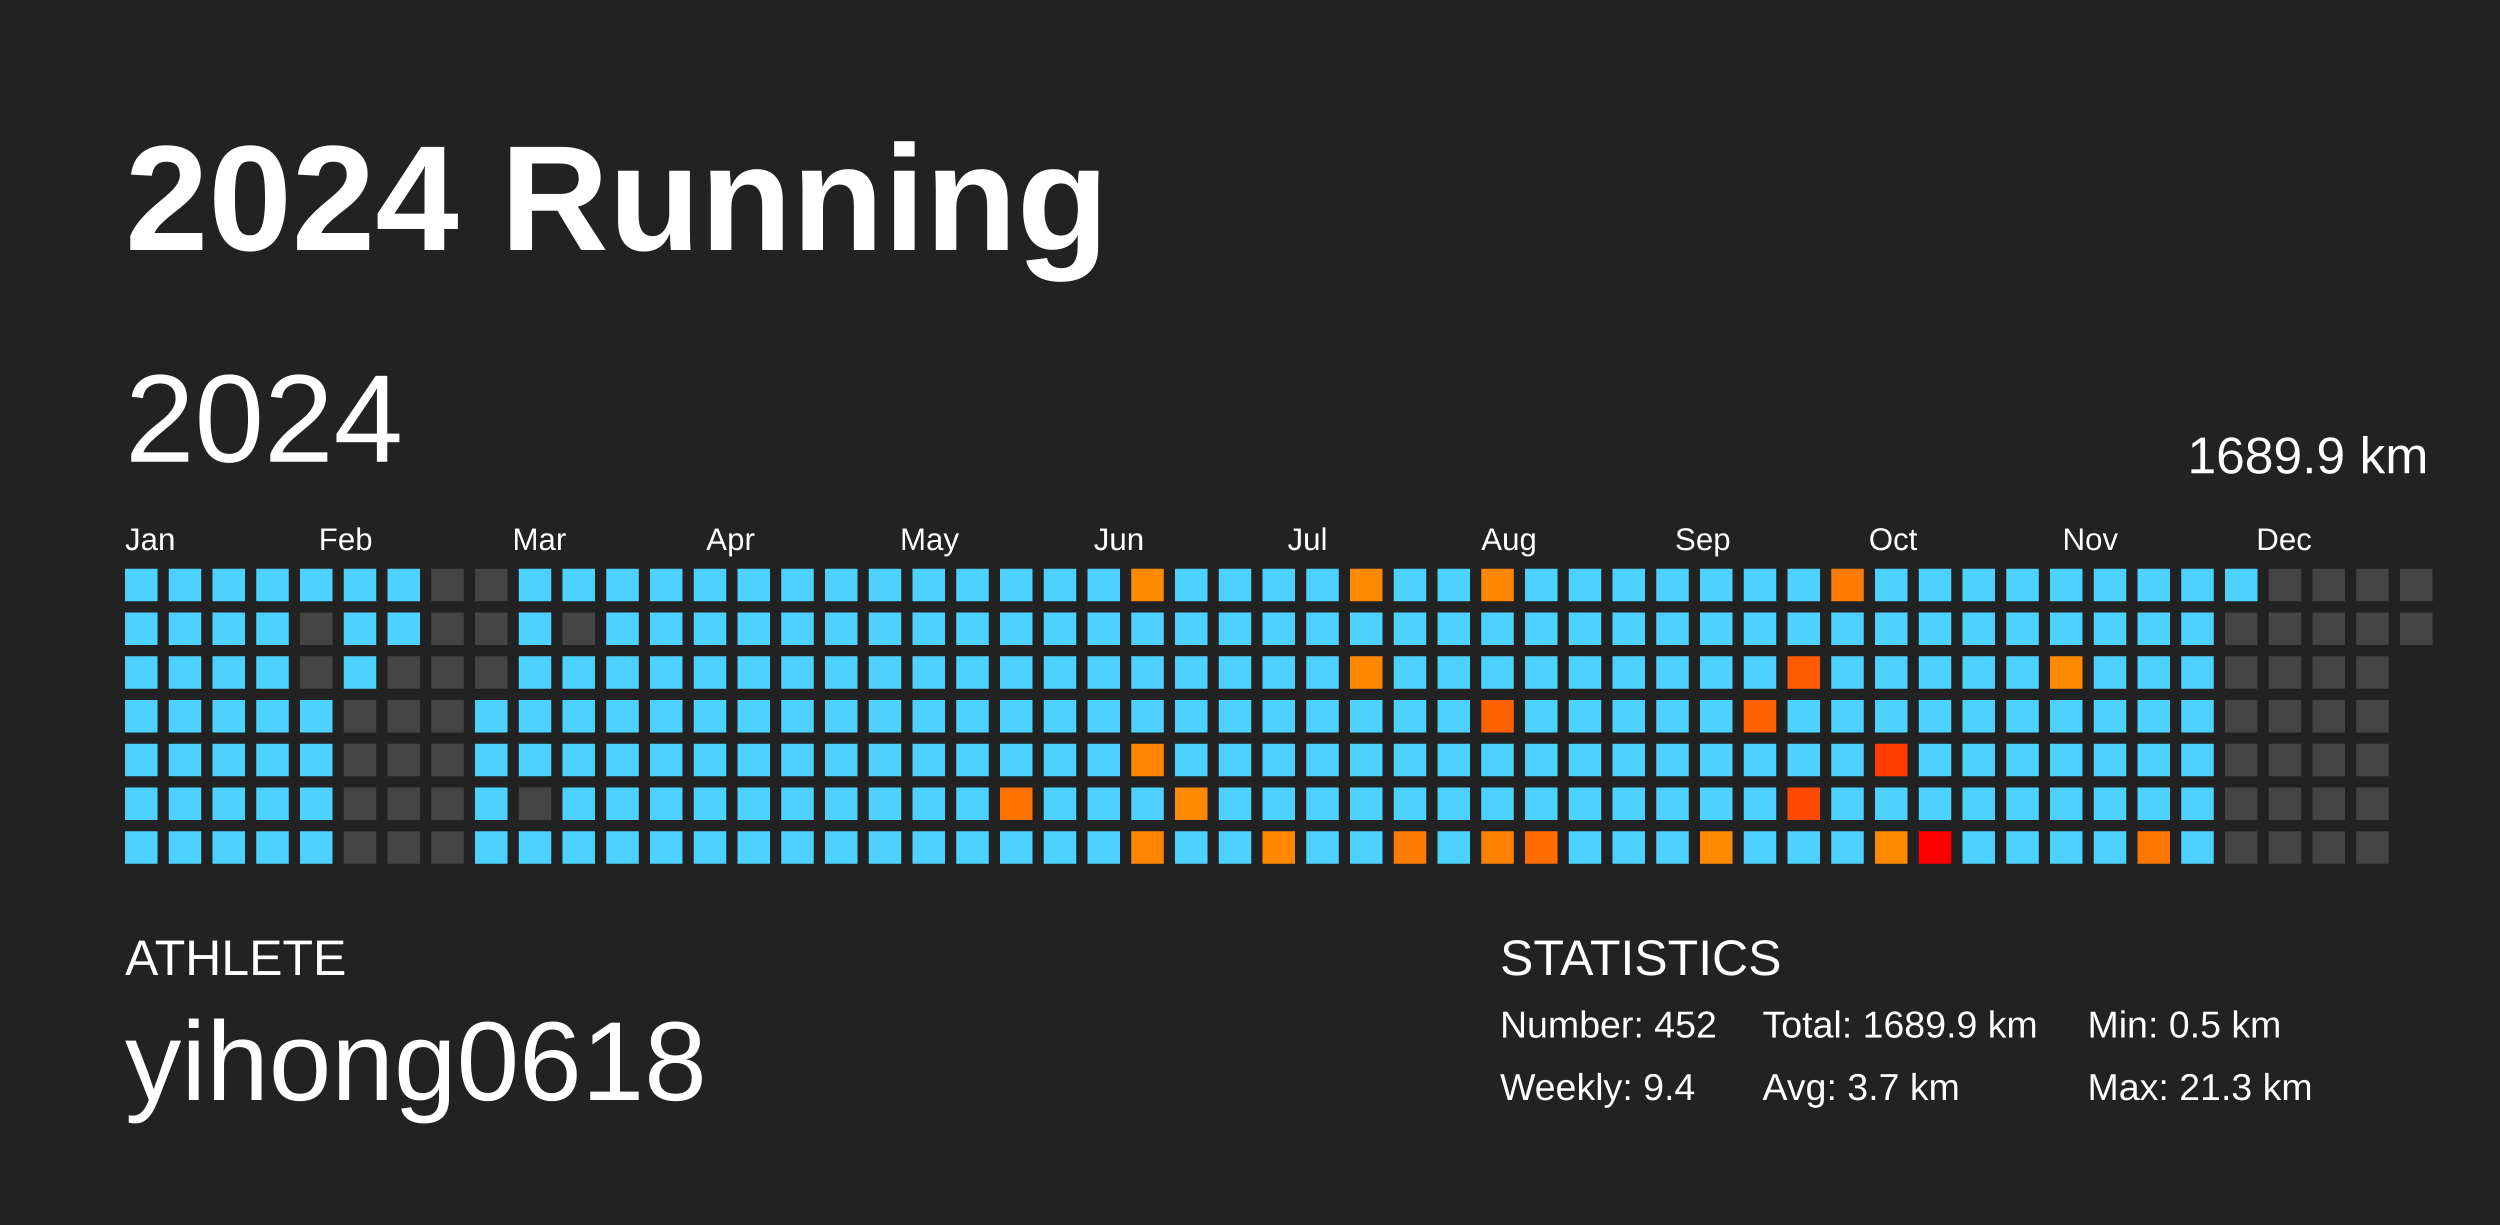
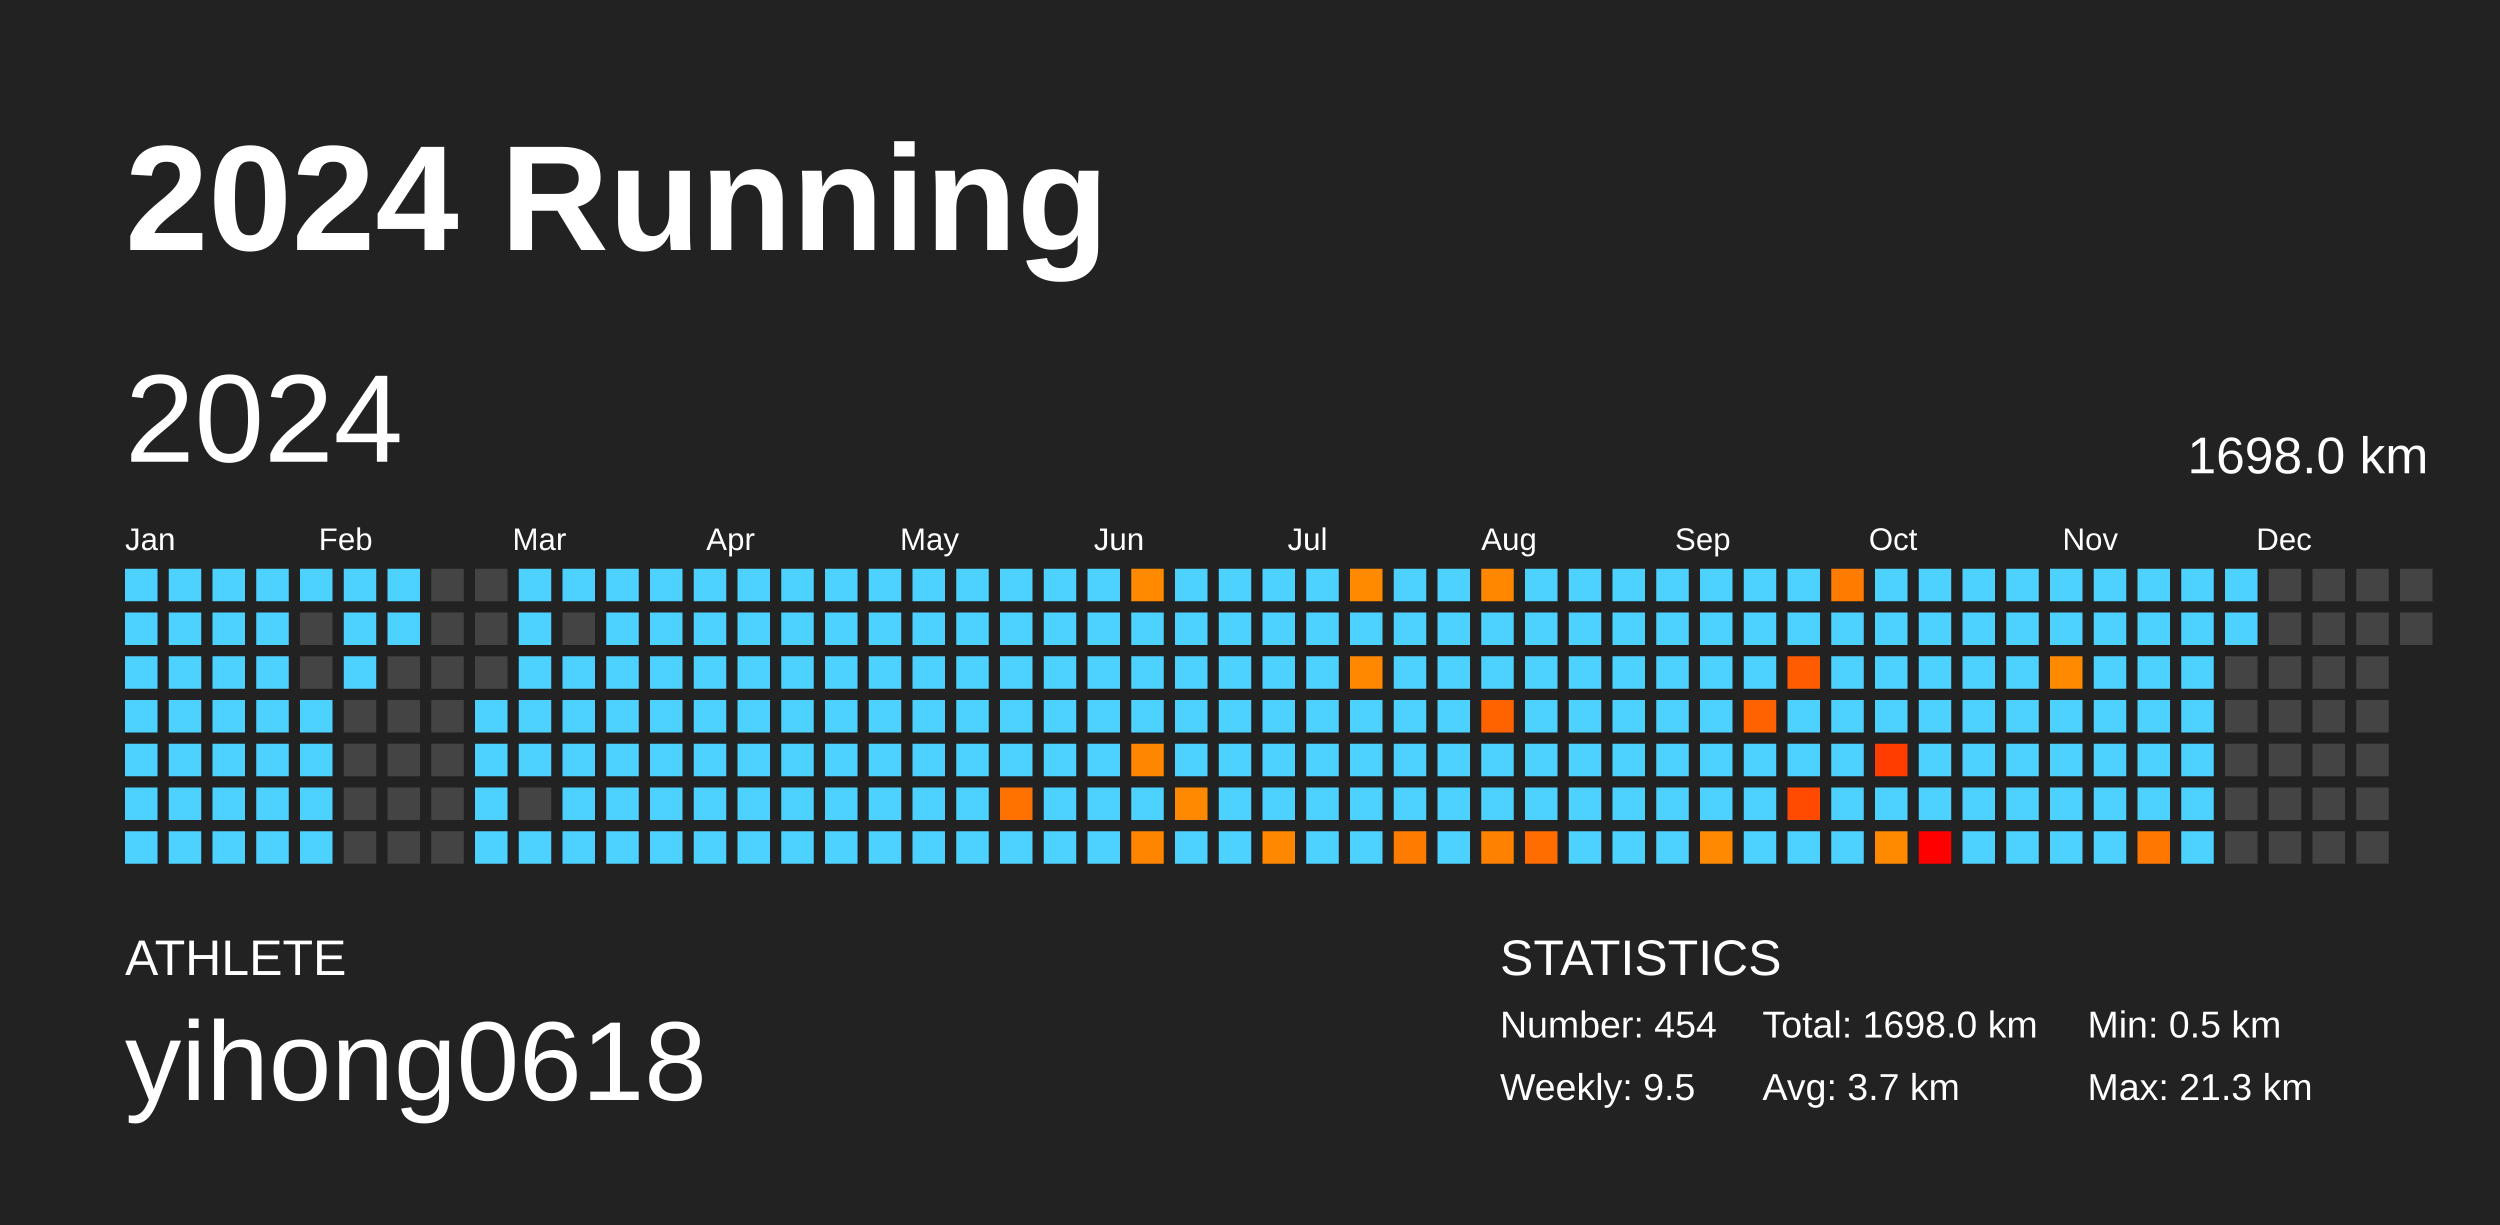
<svg xmlns="http://www.w3.org/2000/svg" baseProfile="full" height="98mm" version="1.1" viewBox="0,0,200,98" width="200mm">
  <defs />
  <rect fill="#222222" height="98" width="200" x="0" y="0" />
  <text fill="#FFFFFF" style="font-size:12px; font-family:Arial; font-weight:bold;" x="10" y="20">2024 Running</text>
  <text fill="#FFFFFF" style="font-size:4px; font-family:Arial" x="10" y="78">ATHLETE</text>
  <text fill="#FFFFFF" style="font-size:9px; font-family:Arial" x="10" y="88">yihong0618</text>
  <text fill="#FFFFFF" style="font-size:4px; font-family:Arial" x="120" y="78">STATISTICS</text>
-   <text fill="#FFFFFF" style="font-size:3px; font-family:Arial" x="120" y="83">Number: 452</text>
-   <text fill="#FFFFFF" style="font-size:3px; font-family:Arial" x="120" y="88">Weekly: 9.4</text>
-   <text fill="#FFFFFF" style="font-size:3px; font-family:Arial" x="141" y="83">Total: 1689.9 km</text>
+   <text fill="#FFFFFF" style="font-size:3px; font-family:Arial" x="120" y="83">Number: 454</text>
+   <text fill="#FFFFFF" style="font-size:3px; font-family:Arial" x="120" y="88">Weekly: 9.5</text>
+   <text fill="#FFFFFF" style="font-size:3px; font-family:Arial" x="141" y="83">Total: 1698.0 km</text>
  <text fill="#FFFFFF" style="font-size:3px; font-family:Arial" x="141" y="88">Avg: 3.7 km</text>
  <text fill="#FFFFFF" style="font-size:3px; font-family:Arial" x="167" y="83">Min: 0.5 km</text>
  <text fill="#FFFFFF" style="font-size:3px; font-family:Arial" x="167" y="88">Max: 21.3 km</text>
  <text dominant-baseline="hanging" fill="#FFFFFF" style="font-size:10.0px; font-family:Arial;" x="10" y="30">2024</text>
-   <text dominant-baseline="hanging" fill="#FFFFFF" style="font-size:4.125px; font-family:Arial;" x="175" y="35">1689.9 km</text>
+   <text dominant-baseline="hanging" fill="#FFFFFF" style="font-size:4.125px; font-family:Arial;" x="175" y="35">1698.0 km</text>
  <text fill="#FFFFFF" style="font-size:2.5px; font-family:Arial" x="10.0" y="44">Jan</text>
  <text fill="#FFFFFF" style="font-size:2.5px; font-family:Arial" x="25.5" y="44">Feb</text>
  <text fill="#FFFFFF" style="font-size:2.5px; font-family:Arial" x="41.0" y="44">Mar</text>
  <text fill="#FFFFFF" style="font-size:2.5px; font-family:Arial" x="56.5" y="44">Apr</text>
  <text fill="#FFFFFF" style="font-size:2.5px; font-family:Arial" x="72.0" y="44">May</text>
  <text fill="#FFFFFF" style="font-size:2.5px; font-family:Arial" x="87.5" y="44">Jun</text>
  <text fill="#FFFFFF" style="font-size:2.5px; font-family:Arial" x="103.0" y="44">Jul</text>
  <text fill="#FFFFFF" style="font-size:2.5px; font-family:Arial" x="118.5" y="44">Aug</text>
  <text fill="#FFFFFF" style="font-size:2.5px; font-family:Arial" x="134.0" y="44">Sep</text>
  <text fill="#FFFFFF" style="font-size:2.5px; font-family:Arial" x="149.5" y="44">Oct</text>
  <text fill="#FFFFFF" style="font-size:2.5px; font-family:Arial" x="165.0" y="44">Nov</text>
  <text fill="#FFFFFF" style="font-size:2.5px; font-family:Arial" x="180.5" y="44">Dec</text>
  <rect fill="#4dd2ff" height="2.6" width="2.6" x="10.0" y="45.5" />
  <rect fill="#4dd2ff" height="2.6" width="2.6" x="10.0" y="49.0" />
  <rect fill="#4dd2ff" height="2.6" width="2.6" x="10.0" y="52.5" />
  <rect fill="#4dd2ff" height="2.6" width="2.6" x="10.0" y="56.0" />
  <rect fill="#4dd2ff" height="2.6" width="2.6" x="10.0" y="59.5" />
  <rect fill="#4dd2ff" height="2.6" width="2.6" x="10.0" y="63.0" />
  <rect fill="#4dd2ff" height="2.6" width="2.6" x="10.0" y="66.5" />
  <rect fill="#4dd2ff" height="2.6" width="2.6" x="13.5" y="45.5" />
  <rect fill="#4dd2ff" height="2.6" width="2.6" x="13.5" y="49.0" />
  <rect fill="#4dd2ff" height="2.6" width="2.6" x="13.5" y="52.5" />
  <rect fill="#4dd2ff" height="2.6" width="2.6" x="13.5" y="56.0" />
  <rect fill="#4dd2ff" height="2.6" width="2.6" x="13.5" y="59.5" />
  <rect fill="#4dd2ff" height="2.6" width="2.6" x="13.5" y="63.0" />
  <rect fill="#4dd2ff" height="2.6" width="2.6" x="13.5" y="66.5" />
  <rect fill="#4dd2ff" height="2.6" width="2.6" x="17.0" y="45.5" />
  <rect fill="#4dd2ff" height="2.6" width="2.6" x="17.0" y="49.0" />
  <rect fill="#4dd2ff" height="2.6" width="2.6" x="17.0" y="52.5" />
  <rect fill="#4dd2ff" height="2.6" width="2.6" x="17.0" y="56.0" />
  <rect fill="#4dd2ff" height="2.6" width="2.6" x="17.0" y="59.5" />
  <rect fill="#4dd2ff" height="2.6" width="2.6" x="17.0" y="63.0" />
  <rect fill="#4dd2ff" height="2.6" width="2.6" x="17.0" y="66.5" />
  <rect fill="#4dd2ff" height="2.6" width="2.6" x="20.5" y="45.5" />
  <rect fill="#4dd2ff" height="2.6" width="2.6" x="20.5" y="49.0" />
  <rect fill="#4dd2ff" height="2.6" width="2.6" x="20.5" y="52.5" />
  <rect fill="#4dd2ff" height="2.6" width="2.6" x="20.5" y="56.0" />
  <rect fill="#4dd2ff" height="2.6" width="2.6" x="20.5" y="59.5" />
  <rect fill="#4dd2ff" height="2.6" width="2.6" x="20.5" y="63.0" />
  <rect fill="#4dd2ff" height="2.6" width="2.6" x="20.5" y="66.5" />
  <rect fill="#4dd2ff" height="2.6" width="2.6" x="24.0" y="45.5" />
  <rect fill="#444444" height="2.6" width="2.6" x="24.0" y="49.0" />
  <rect fill="#444444" height="2.6" width="2.6" x="24.0" y="52.5" />
  <rect fill="#4dd2ff" height="2.6" width="2.6" x="24.0" y="56.0" />
  <rect fill="#4dd2ff" height="2.6" width="2.6" x="24.0" y="59.5" />
  <rect fill="#4dd2ff" height="2.6" width="2.6" x="24.0" y="63.0" />
  <rect fill="#4dd2ff" height="2.6" width="2.6" x="24.0" y="66.5" />
  <rect fill="#4dd2ff" height="2.6" width="2.6" x="27.5" y="45.5" />
  <rect fill="#4dd2ff" height="2.6" width="2.6" x="27.5" y="49.0" />
  <rect fill="#4dd2ff" height="2.6" width="2.6" x="27.5" y="52.5" />
  <rect fill="#444444" height="2.6" width="2.6" x="27.5" y="56.0" />
  <rect fill="#444444" height="2.6" width="2.6" x="27.5" y="59.5" />
  <rect fill="#444444" height="2.6" width="2.6" x="27.5" y="63.0" />
  <rect fill="#444444" height="2.6" width="2.6" x="27.5" y="66.5" />
  <rect fill="#4dd2ff" height="2.6" width="2.6" x="31.0" y="45.5" />
  <rect fill="#4dd2ff" height="2.6" width="2.6" x="31.0" y="49.0" />
  <rect fill="#444444" height="2.6" width="2.6" x="31.0" y="52.5" />
  <rect fill="#444444" height="2.6" width="2.6" x="31.0" y="56.0" />
  <rect fill="#444444" height="2.6" width="2.6" x="31.0" y="59.5" />
  <rect fill="#444444" height="2.6" width="2.6" x="31.0" y="63.0" />
  <rect fill="#444444" height="2.6" width="2.6" x="31.0" y="66.5" />
  <rect fill="#444444" height="2.6" width="2.6" x="34.5" y="45.5" />
  <rect fill="#444444" height="2.6" width="2.6" x="34.5" y="49.0" />
  <rect fill="#444444" height="2.6" width="2.6" x="34.5" y="52.5" />
  <rect fill="#444444" height="2.6" width="2.6" x="34.5" y="56.0" />
  <rect fill="#444444" height="2.6" width="2.6" x="34.5" y="59.5" />
  <rect fill="#444444" height="2.6" width="2.6" x="34.5" y="63.0" />
  <rect fill="#444444" height="2.6" width="2.6" x="34.5" y="66.5" />
  <rect fill="#444444" height="2.6" width="2.6" x="38.0" y="45.5" />
  <rect fill="#444444" height="2.6" width="2.6" x="38.0" y="49.0" />
  <rect fill="#444444" height="2.6" width="2.6" x="38.0" y="52.5" />
  <rect fill="#4dd2ff" height="2.6" width="2.6" x="38.0" y="56.0" />
  <rect fill="#4dd2ff" height="2.6" width="2.6" x="38.0" y="59.5" />
  <rect fill="#4dd2ff" height="2.6" width="2.6" x="38.0" y="63.0" />
  <rect fill="#4dd2ff" height="2.6" width="2.6" x="38.0" y="66.5" />
  <rect fill="#4dd2ff" height="2.6" width="2.6" x="41.5" y="45.5" />
  <rect fill="#4dd2ff" height="2.6" width="2.6" x="41.5" y="49.0" />
  <rect fill="#4dd2ff" height="2.6" width="2.6" x="41.5" y="52.5" />
  <rect fill="#4dd2ff" height="2.6" width="2.6" x="41.5" y="56.0" />
  <rect fill="#4dd2ff" height="2.6" width="2.6" x="41.5" y="59.5" />
  <rect fill="#444444" height="2.6" width="2.6" x="41.5" y="63.0" />
  <rect fill="#4dd2ff" height="2.6" width="2.6" x="41.5" y="66.5" />
  <rect fill="#4dd2ff" height="2.6" width="2.6" x="45.0" y="45.5" />
  <rect fill="#444444" height="2.6" width="2.6" x="45.0" y="49.0" />
  <rect fill="#4dd2ff" height="2.6" width="2.6" x="45.0" y="52.5" />
  <rect fill="#4dd2ff" height="2.6" width="2.6" x="45.0" y="56.0" />
  <rect fill="#4dd2ff" height="2.6" width="2.6" x="45.0" y="59.5" />
  <rect fill="#4dd2ff" height="2.6" width="2.6" x="45.0" y="63.0" />
  <rect fill="#4dd2ff" height="2.6" width="2.6" x="45.0" y="66.5" />
  <rect fill="#4dd2ff" height="2.6" width="2.6" x="48.5" y="45.5" />
  <rect fill="#4dd2ff" height="2.6" width="2.6" x="48.5" y="49.0" />
  <rect fill="#4dd2ff" height="2.6" width="2.6" x="48.5" y="52.5" />
  <rect fill="#4dd2ff" height="2.6" width="2.6" x="48.5" y="56.0" />
  <rect fill="#4dd2ff" height="2.6" width="2.6" x="48.5" y="59.5" />
  <rect fill="#4dd2ff" height="2.6" width="2.6" x="48.5" y="63.0" />
  <rect fill="#4dd2ff" height="2.6" width="2.6" x="48.5" y="66.5" />
  <rect fill="#4dd2ff" height="2.6" width="2.6" x="52.0" y="45.5" />
  <rect fill="#4dd2ff" height="2.6" width="2.6" x="52.0" y="49.0" />
  <rect fill="#4dd2ff" height="2.6" width="2.6" x="52.0" y="52.5" />
  <rect fill="#4dd2ff" height="2.6" width="2.6" x="52.0" y="56.0" />
  <rect fill="#4dd2ff" height="2.6" width="2.6" x="52.0" y="59.5" />
  <rect fill="#4dd2ff" height="2.6" width="2.6" x="52.0" y="63.0" />
  <rect fill="#4dd2ff" height="2.6" width="2.6" x="52.0" y="66.5" />
  <rect fill="#4dd2ff" height="2.6" width="2.6" x="55.5" y="45.5" />
  <rect fill="#4dd2ff" height="2.6" width="2.6" x="55.5" y="49.0" />
  <rect fill="#4dd2ff" height="2.6" width="2.6" x="55.5" y="52.5" />
  <rect fill="#4dd2ff" height="2.6" width="2.6" x="55.5" y="56.0" />
  <rect fill="#4dd2ff" height="2.6" width="2.6" x="55.5" y="59.5" />
  <rect fill="#4dd2ff" height="2.6" width="2.6" x="55.5" y="63.0" />
  <rect fill="#4dd2ff" height="2.6" width="2.6" x="55.5" y="66.5" />
  <rect fill="#4dd2ff" height="2.6" width="2.6" x="59.0" y="45.5" />
  <rect fill="#4dd2ff" height="2.6" width="2.6" x="59.0" y="49.0" />
  <rect fill="#4dd2ff" height="2.6" width="2.6" x="59.0" y="52.5" />
  <rect fill="#4dd2ff" height="2.6" width="2.6" x="59.0" y="56.0" />
  <rect fill="#4dd2ff" height="2.6" width="2.6" x="59.0" y="59.5" />
  <rect fill="#4dd2ff" height="2.6" width="2.6" x="59.0" y="63.0" />
  <rect fill="#4dd2ff" height="2.6" width="2.6" x="59.0" y="66.5" />
  <rect fill="#4dd2ff" height="2.6" width="2.6" x="62.5" y="45.5" />
  <rect fill="#4dd2ff" height="2.6" width="2.6" x="62.5" y="49.0" />
  <rect fill="#4dd2ff" height="2.6" width="2.6" x="62.5" y="52.5" />
  <rect fill="#4dd2ff" height="2.6" width="2.6" x="62.5" y="56.0" />
  <rect fill="#4dd2ff" height="2.6" width="2.6" x="62.5" y="59.5" />
  <rect fill="#4dd2ff" height="2.6" width="2.6" x="62.5" y="63.0" />
  <rect fill="#4dd2ff" height="2.6" width="2.6" x="62.5" y="66.5" />
  <rect fill="#4dd2ff" height="2.6" width="2.6" x="66.0" y="45.5" />
  <rect fill="#4dd2ff" height="2.6" width="2.6" x="66.0" y="49.0" />
  <rect fill="#4dd2ff" height="2.6" width="2.6" x="66.0" y="52.5" />
  <rect fill="#4dd2ff" height="2.6" width="2.6" x="66.0" y="56.0" />
  <rect fill="#4dd2ff" height="2.6" width="2.6" x="66.0" y="59.5" />
  <rect fill="#4dd2ff" height="2.6" width="2.6" x="66.0" y="63.0" />
  <rect fill="#4dd2ff" height="2.6" width="2.6" x="66.0" y="66.5" />
  <rect fill="#4dd2ff" height="2.6" width="2.6" x="69.5" y="45.5" />
  <rect fill="#4dd2ff" height="2.6" width="2.6" x="69.5" y="49.0" />
  <rect fill="#4dd2ff" height="2.6" width="2.6" x="69.5" y="52.5" />
  <rect fill="#4dd2ff" height="2.6" width="2.6" x="69.5" y="56.0" />
  <rect fill="#4dd2ff" height="2.6" width="2.6" x="69.5" y="59.5" />
  <rect fill="#4dd2ff" height="2.6" width="2.6" x="69.5" y="63.0" />
  <rect fill="#4dd2ff" height="2.6" width="2.6" x="69.5" y="66.5" />
  <rect fill="#4dd2ff" height="2.6" width="2.6" x="73.0" y="45.5" />
  <rect fill="#4dd2ff" height="2.6" width="2.6" x="73.0" y="49.0" />
  <rect fill="#4dd2ff" height="2.6" width="2.6" x="73.0" y="52.5" />
  <rect fill="#4dd2ff" height="2.6" width="2.6" x="73.0" y="56.0" />
  <rect fill="#4dd2ff" height="2.6" width="2.6" x="73.0" y="59.5" />
  <rect fill="#4dd2ff" height="2.6" width="2.6" x="73.0" y="63.0" />
  <rect fill="#4dd2ff" height="2.6" width="2.6" x="73.0" y="66.5" />
  <rect fill="#4dd2ff" height="2.6" width="2.6" x="76.5" y="45.5" />
  <rect fill="#4dd2ff" height="2.6" width="2.6" x="76.5" y="49.0" />
  <rect fill="#4dd2ff" height="2.6" width="2.6" x="76.5" y="52.5" />
  <rect fill="#4dd2ff" height="2.6" width="2.6" x="76.5" y="56.0" />
  <rect fill="#4dd2ff" height="2.6" width="2.6" x="76.5" y="59.5" />
  <rect fill="#4dd2ff" height="2.6" width="2.6" x="76.5" y="63.0" />
  <rect fill="#4dd2ff" height="2.6" width="2.6" x="76.5" y="66.5" />
  <rect fill="#4dd2ff" height="2.6" width="2.6" x="80.0" y="45.5" />
  <rect fill="#4dd2ff" height="2.6" width="2.6" x="80.0" y="49.0" />
  <rect fill="#4dd2ff" height="2.6" width="2.6" x="80.0" y="52.5" />
  <rect fill="#4dd2ff" height="2.6" width="2.6" x="80.0" y="56.0" />
  <rect fill="#4dd2ff" height="2.6" width="2.6" x="80.0" y="59.5" />
  <rect fill="#ff7200" height="2.6" width="2.6" x="80.0" y="63.0" />
  <rect fill="#4dd2ff" height="2.6" width="2.6" x="80.0" y="66.5" />
  <rect fill="#4dd2ff" height="2.6" width="2.6" x="83.5" y="45.5" />
  <rect fill="#4dd2ff" height="2.6" width="2.6" x="83.5" y="49.0" />
  <rect fill="#4dd2ff" height="2.6" width="2.6" x="83.5" y="52.5" />
  <rect fill="#4dd2ff" height="2.6" width="2.6" x="83.5" y="56.0" />
  <rect fill="#4dd2ff" height="2.6" width="2.6" x="83.5" y="59.5" />
  <rect fill="#4dd2ff" height="2.6" width="2.6" x="83.5" y="63.0" />
  <rect fill="#4dd2ff" height="2.6" width="2.6" x="83.5" y="66.5" />
  <rect fill="#4dd2ff" height="2.6" width="2.6" x="87.0" y="45.5" />
  <rect fill="#4dd2ff" height="2.6" width="2.6" x="87.0" y="49.0" />
  <rect fill="#4dd2ff" height="2.6" width="2.6" x="87.0" y="52.5" />
  <rect fill="#4dd2ff" height="2.6" width="2.6" x="87.0" y="56.0" />
  <rect fill="#4dd2ff" height="2.6" width="2.6" x="87.0" y="59.5" />
  <rect fill="#4dd2ff" height="2.6" width="2.6" x="87.0" y="63.0" />
  <rect fill="#4dd2ff" height="2.6" width="2.6" x="87.0" y="66.5" />
  <rect fill="#ff8a00" height="2.6" width="2.6" x="90.5" y="45.5" />
  <rect fill="#4dd2ff" height="2.6" width="2.6" x="90.5" y="49.0" />
  <rect fill="#4dd2ff" height="2.6" width="2.6" x="90.5" y="52.5" />
  <rect fill="#4dd2ff" height="2.6" width="2.6" x="90.5" y="56.0" />
  <rect fill="#ff8600" height="2.6" width="2.6" x="90.5" y="59.5" />
  <rect fill="#4dd2ff" height="2.6" width="2.6" x="90.5" y="63.0" />
  <rect fill="#ff8500" height="2.6" width="2.6" x="90.5" y="66.5" />
  <rect fill="#4dd2ff" height="2.6" width="2.6" x="94.0" y="45.5" />
  <rect fill="#4dd2ff" height="2.6" width="2.6" x="94.0" y="49.0" />
  <rect fill="#4dd2ff" height="2.6" width="2.6" x="94.0" y="52.5" />
  <rect fill="#4dd2ff" height="2.6" width="2.6" x="94.0" y="56.0" />
  <rect fill="#4dd2ff" height="2.6" width="2.6" x="94.0" y="59.5" />
  <rect fill="#ff8900" height="2.6" width="2.6" x="94.0" y="63.0" />
  <rect fill="#4dd2ff" height="2.6" width="2.6" x="94.0" y="66.5" />
  <rect fill="#4dd2ff" height="2.6" width="2.6" x="97.5" y="45.5" />
  <rect fill="#4dd2ff" height="2.6" width="2.6" x="97.5" y="49.0" />
  <rect fill="#4dd2ff" height="2.6" width="2.6" x="97.5" y="52.5" />
  <rect fill="#4dd2ff" height="2.6" width="2.6" x="97.5" y="56.0" />
  <rect fill="#4dd2ff" height="2.6" width="2.6" x="97.5" y="59.5" />
  <rect fill="#4dd2ff" height="2.6" width="2.6" x="97.5" y="63.0" />
  <rect fill="#4dd2ff" height="2.6" width="2.6" x="97.5" y="66.5" />
  <rect fill="#4dd2ff" height="2.6" width="2.6" x="101.0" y="45.5" />
  <rect fill="#4dd2ff" height="2.6" width="2.6" x="101.0" y="49.0" />
  <rect fill="#4dd2ff" height="2.6" width="2.6" x="101.0" y="52.5" />
  <rect fill="#4dd2ff" height="2.6" width="2.6" x="101.0" y="56.0" />
  <rect fill="#4dd2ff" height="2.6" width="2.6" x="101.0" y="59.5" />
  <rect fill="#4dd2ff" height="2.6" width="2.6" x="101.0" y="63.0" />
  <rect fill="#ff8800" height="2.6" width="2.6" x="101.0" y="66.5" />
  <rect fill="#4dd2ff" height="2.6" width="2.6" x="104.5" y="45.5" />
  <rect fill="#4dd2ff" height="2.6" width="2.6" x="104.5" y="49.0" />
  <rect fill="#4dd2ff" height="2.6" width="2.6" x="104.5" y="52.5" />
  <rect fill="#4dd2ff" height="2.6" width="2.6" x="104.5" y="56.0" />
  <rect fill="#4dd2ff" height="2.6" width="2.6" x="104.5" y="59.5" />
  <rect fill="#4dd2ff" height="2.6" width="2.6" x="104.5" y="63.0" />
  <rect fill="#4dd2ff" height="2.6" width="2.6" x="104.5" y="66.5" />
  <rect fill="#ff8a00" height="2.6" width="2.6" x="108.0" y="45.5" />
  <rect fill="#4dd2ff" height="2.6" width="2.6" x="108.0" y="49.0" />
  <rect fill="#ff8800" height="2.6" width="2.6" x="108.0" y="52.5" />
  <rect fill="#4dd2ff" height="2.6" width="2.6" x="108.0" y="56.0" />
  <rect fill="#4dd2ff" height="2.6" width="2.6" x="108.0" y="59.5" />
  <rect fill="#4dd2ff" height="2.6" width="2.6" x="108.0" y="63.0" />
  <rect fill="#4dd2ff" height="2.6" width="2.6" x="108.0" y="66.5" />
  <rect fill="#4dd2ff" height="2.6" width="2.6" x="111.5" y="45.5" />
  <rect fill="#4dd2ff" height="2.6" width="2.6" x="111.5" y="49.0" />
  <rect fill="#4dd2ff" height="2.6" width="2.6" x="111.5" y="52.5" />
  <rect fill="#4dd2ff" height="2.6" width="2.6" x="111.5" y="56.0" />
  <rect fill="#4dd2ff" height="2.6" width="2.6" x="111.5" y="59.5" />
  <rect fill="#4dd2ff" height="2.6" width="2.6" x="111.5" y="63.0" />
  <rect fill="#ff7c00" height="2.6" width="2.6" x="111.5" y="66.5" />
  <rect fill="#4dd2ff" height="2.6" width="2.6" x="115.0" y="45.5" />
  <rect fill="#4dd2ff" height="2.6" width="2.6" x="115.0" y="49.0" />
  <rect fill="#4dd2ff" height="2.6" width="2.6" x="115.0" y="52.5" />
  <rect fill="#4dd2ff" height="2.6" width="2.6" x="115.0" y="56.0" />
  <rect fill="#4dd2ff" height="2.6" width="2.6" x="115.0" y="59.5" />
  <rect fill="#4dd2ff" height="2.6" width="2.6" x="115.0" y="63.0" />
  <rect fill="#4dd2ff" height="2.6" width="2.6" x="115.0" y="66.5" />
  <rect fill="#ff8700" height="2.6" width="2.6" x="118.5" y="45.5" />
  <rect fill="#4dd2ff" height="2.6" width="2.6" x="118.5" y="49.0" />
  <rect fill="#4dd2ff" height="2.6" width="2.6" x="118.5" y="52.5" />
  <rect fill="#ff6300" height="2.6" width="2.6" x="118.5" y="56.0" />
  <rect fill="#4dd2ff" height="2.6" width="2.6" x="118.5" y="59.5" />
  <rect fill="#4dd2ff" height="2.6" width="2.6" x="118.5" y="63.0" />
  <rect fill="#ff8100" height="2.6" width="2.6" x="118.5" y="66.5" />
  <rect fill="#4dd2ff" height="2.6" width="2.6" x="122.0" y="45.5" />
  <rect fill="#4dd2ff" height="2.6" width="2.6" x="122.0" y="49.0" />
  <rect fill="#4dd2ff" height="2.6" width="2.6" x="122.0" y="52.5" />
  <rect fill="#4dd2ff" height="2.6" width="2.6" x="122.0" y="56.0" />
  <rect fill="#4dd2ff" height="2.6" width="2.6" x="122.0" y="59.5" />
  <rect fill="#4dd2ff" height="2.6" width="2.6" x="122.0" y="63.0" />
  <rect fill="#ff6c00" height="2.6" width="2.6" x="122.0" y="66.5" />
  <rect fill="#4dd2ff" height="2.6" width="2.6" x="125.5" y="45.5" />
  <rect fill="#4dd2ff" height="2.6" width="2.6" x="125.5" y="49.0" />
  <rect fill="#4dd2ff" height="2.6" width="2.6" x="125.5" y="52.5" />
  <rect fill="#4dd2ff" height="2.6" width="2.6" x="125.5" y="56.0" />
  <rect fill="#4dd2ff" height="2.6" width="2.6" x="125.5" y="59.5" />
  <rect fill="#4dd2ff" height="2.6" width="2.6" x="125.5" y="63.0" />
  <rect fill="#4dd2ff" height="2.6" width="2.6" x="125.5" y="66.5" />
  <rect fill="#4dd2ff" height="2.6" width="2.6" x="129.0" y="45.5" />
  <rect fill="#4dd2ff" height="2.6" width="2.6" x="129.0" y="49.0" />
  <rect fill="#4dd2ff" height="2.6" width="2.6" x="129.0" y="52.5" />
  <rect fill="#4dd2ff" height="2.6" width="2.6" x="129.0" y="56.0" />
  <rect fill="#4dd2ff" height="2.6" width="2.6" x="129.0" y="59.5" />
  <rect fill="#4dd2ff" height="2.6" width="2.6" x="129.0" y="63.0" />
  <rect fill="#4dd2ff" height="2.6" width="2.6" x="129.0" y="66.5" />
  <rect fill="#4dd2ff" height="2.6" width="2.6" x="132.5" y="45.5" />
  <rect fill="#4dd2ff" height="2.6" width="2.6" x="132.5" y="49.0" />
  <rect fill="#4dd2ff" height="2.6" width="2.6" x="132.5" y="52.5" />
  <rect fill="#4dd2ff" height="2.6" width="2.6" x="132.5" y="56.0" />
  <rect fill="#4dd2ff" height="2.6" width="2.6" x="132.5" y="59.5" />
  <rect fill="#4dd2ff" height="2.6" width="2.6" x="132.5" y="63.0" />
  <rect fill="#4dd2ff" height="2.6" width="2.6" x="132.5" y="66.5" />
  <rect fill="#4dd2ff" height="2.6" width="2.6" x="136.0" y="45.5" />
  <rect fill="#4dd2ff" height="2.6" width="2.6" x="136.0" y="49.0" />
  <rect fill="#4dd2ff" height="2.6" width="2.6" x="136.0" y="52.5" />
  <rect fill="#4dd2ff" height="2.6" width="2.6" x="136.0" y="56.0" />
  <rect fill="#4dd2ff" height="2.6" width="2.6" x="136.0" y="59.5" />
  <rect fill="#4dd2ff" height="2.6" width="2.6" x="136.0" y="63.0" />
  <rect fill="#ff8900" height="2.6" width="2.6" x="136.0" y="66.5" />
  <rect fill="#4dd2ff" height="2.6" width="2.6" x="139.5" y="45.5" />
  <rect fill="#4dd2ff" height="2.6" width="2.6" x="139.5" y="49.0" />
  <rect fill="#4dd2ff" height="2.6" width="2.6" x="139.5" y="52.5" />
  <rect fill="#ff6200" height="2.6" width="2.6" x="139.5" y="56.0" />
  <rect fill="#4dd2ff" height="2.6" width="2.6" x="139.5" y="59.5" />
  <rect fill="#4dd2ff" height="2.6" width="2.6" x="139.5" y="63.0" />
  <rect fill="#4dd2ff" height="2.6" width="2.6" x="139.5" y="66.5" />
  <rect fill="#4dd2ff" height="2.6" width="2.6" x="143.0" y="45.5" />
  <rect fill="#4dd2ff" height="2.6" width="2.6" x="143.0" y="49.0" />
  <rect fill="#ff5b00" height="2.6" width="2.6" x="143.0" y="52.5" />
  <rect fill="#4dd2ff" height="2.6" width="2.6" x="143.0" y="56.0" />
  <rect fill="#4dd2ff" height="2.6" width="2.6" x="143.0" y="59.5" />
  <rect fill="#ff4a00" height="2.6" width="2.6" x="143.0" y="63.0" />
  <rect fill="#4dd2ff" height="2.6" width="2.6" x="143.0" y="66.5" />
  <rect fill="#ff7c00" height="2.6" width="2.6" x="146.5" y="45.5" />
  <rect fill="#4dd2ff" height="2.6" width="2.6" x="146.5" y="49.0" />
  <rect fill="#4dd2ff" height="2.6" width="2.6" x="146.5" y="52.5" />
  <rect fill="#4dd2ff" height="2.6" width="2.6" x="146.5" y="56.0" />
  <rect fill="#4dd2ff" height="2.6" width="2.6" x="146.5" y="59.5" />
  <rect fill="#4dd2ff" height="2.6" width="2.6" x="146.5" y="63.0" />
  <rect fill="#4dd2ff" height="2.6" width="2.6" x="146.5" y="66.5" />
  <rect fill="#4dd2ff" height="2.6" width="2.6" x="150.0" y="45.5" />
  <rect fill="#4dd2ff" height="2.6" width="2.6" x="150.0" y="49.0" />
  <rect fill="#4dd2ff" height="2.6" width="2.6" x="150.0" y="52.5" />
  <rect fill="#4dd2ff" height="2.6" width="2.6" x="150.0" y="56.0" />
  <rect fill="#ff3d00" height="2.6" width="2.6" x="150.0" y="59.5" />
  <rect fill="#4dd2ff" height="2.6" width="2.6" x="150.0" y="63.0" />
  <rect fill="#ff8a00" height="2.6" width="2.6" x="150.0" y="66.5" />
  <rect fill="#4dd2ff" height="2.6" width="2.6" x="153.5" y="45.5" />
  <rect fill="#4dd2ff" height="2.6" width="2.6" x="153.5" y="49.0" />
  <rect fill="#4dd2ff" height="2.6" width="2.6" x="153.5" y="52.5" />
  <rect fill="#4dd2ff" height="2.6" width="2.6" x="153.5" y="56.0" />
  <rect fill="#4dd2ff" height="2.6" width="2.6" x="153.5" y="59.5" />
  <rect fill="#4dd2ff" height="2.6" width="2.6" x="153.5" y="63.0" />
  <rect fill="red" height="2.6" width="2.6" x="153.5" y="66.5" />
  <rect fill="#4dd2ff" height="2.6" width="2.6" x="157.0" y="45.5" />
  <rect fill="#4dd2ff" height="2.6" width="2.6" x="157.0" y="49.0" />
  <rect fill="#4dd2ff" height="2.6" width="2.6" x="157.0" y="52.5" />
  <rect fill="#4dd2ff" height="2.6" width="2.6" x="157.0" y="56.0" />
  <rect fill="#4dd2ff" height="2.6" width="2.6" x="157.0" y="59.5" />
  <rect fill="#4dd2ff" height="2.6" width="2.6" x="157.0" y="63.0" />
  <rect fill="#4dd2ff" height="2.6" width="2.6" x="157.0" y="66.5" />
  <rect fill="#4dd2ff" height="2.6" width="2.6" x="160.5" y="45.5" />
  <rect fill="#4dd2ff" height="2.6" width="2.6" x="160.5" y="49.0" />
  <rect fill="#4dd2ff" height="2.6" width="2.6" x="160.5" y="52.5" />
  <rect fill="#4dd2ff" height="2.6" width="2.6" x="160.5" y="56.0" />
  <rect fill="#4dd2ff" height="2.6" width="2.6" x="160.5" y="59.5" />
  <rect fill="#4dd2ff" height="2.6" width="2.6" x="160.5" y="63.0" />
  <rect fill="#4dd2ff" height="2.6" width="2.6" x="160.5" y="66.5" />
  <rect fill="#4dd2ff" height="2.6" width="2.6" x="164.0" y="45.5" />
  <rect fill="#4dd2ff" height="2.6" width="2.6" x="164.0" y="49.0" />
  <rect fill="#ff8a00" height="2.6" width="2.6" x="164.0" y="52.5" />
  <rect fill="#4dd2ff" height="2.6" width="2.6" x="164.0" y="56.0" />
  <rect fill="#4dd2ff" height="2.6" width="2.6" x="164.0" y="59.5" />
  <rect fill="#4dd2ff" height="2.6" width="2.6" x="164.0" y="63.0" />
  <rect fill="#4dd2ff" height="2.6" width="2.6" x="164.0" y="66.5" />
  <rect fill="#4dd2ff" height="2.6" width="2.6" x="167.5" y="45.5" />
  <rect fill="#4dd2ff" height="2.6" width="2.6" x="167.5" y="49.0" />
  <rect fill="#4dd2ff" height="2.6" width="2.6" x="167.5" y="52.5" />
  <rect fill="#4dd2ff" height="2.6" width="2.6" x="167.5" y="56.0" />
  <rect fill="#4dd2ff" height="2.6" width="2.6" x="167.5" y="59.5" />
  <rect fill="#4dd2ff" height="2.6" width="2.6" x="167.5" y="63.0" />
  <rect fill="#4dd2ff" height="2.6" width="2.6" x="167.5" y="66.5" />
  <rect fill="#4dd2ff" height="2.6" width="2.6" x="171.0" y="45.5" />
  <rect fill="#4dd2ff" height="2.6" width="2.6" x="171.0" y="49.0" />
  <rect fill="#4dd2ff" height="2.6" width="2.6" x="171.0" y="52.5" />
  <rect fill="#4dd2ff" height="2.6" width="2.6" x="171.0" y="56.0" />
  <rect fill="#4dd2ff" height="2.6" width="2.6" x="171.0" y="59.5" />
  <rect fill="#4dd2ff" height="2.6" width="2.6" x="171.0" y="63.0" />
  <rect fill="#ff7700" height="2.6" width="2.6" x="171.0" y="66.5" />
  <rect fill="#4dd2ff" height="2.6" width="2.6" x="174.5" y="45.5" />
  <rect fill="#4dd2ff" height="2.6" width="2.6" x="174.5" y="49.0" />
  <rect fill="#4dd2ff" height="2.6" width="2.6" x="174.5" y="52.5" />
  <rect fill="#4dd2ff" height="2.6" width="2.6" x="174.5" y="56.0" />
  <rect fill="#4dd2ff" height="2.6" width="2.6" x="174.5" y="59.5" />
  <rect fill="#4dd2ff" height="2.6" width="2.6" x="174.5" y="63.0" />
  <rect fill="#4dd2ff" height="2.6" width="2.6" x="174.5" y="66.5" />
  <rect fill="#4dd2ff" height="2.6" width="2.6" x="178.0" y="45.5" />
-   <rect fill="#444444" height="2.6" width="2.6" x="178.0" y="49.0" />
+   <rect fill="#4dd2ff" height="2.6" width="2.6" x="178.0" y="49.0" />
  <rect fill="#444444" height="2.6" width="2.6" x="178.0" y="52.5" />
  <rect fill="#444444" height="2.6" width="2.6" x="178.0" y="56.0" />
  <rect fill="#444444" height="2.6" width="2.6" x="178.0" y="59.5" />
  <rect fill="#444444" height="2.6" width="2.6" x="178.0" y="63.0" />
  <rect fill="#444444" height="2.6" width="2.6" x="178.0" y="66.5" />
  <rect fill="#444444" height="2.6" width="2.6" x="181.5" y="45.5" />
  <rect fill="#444444" height="2.6" width="2.6" x="181.5" y="49.0" />
  <rect fill="#444444" height="2.6" width="2.6" x="181.5" y="52.5" />
  <rect fill="#444444" height="2.6" width="2.6" x="181.5" y="56.0" />
  <rect fill="#444444" height="2.6" width="2.6" x="181.5" y="59.5" />
  <rect fill="#444444" height="2.6" width="2.6" x="181.5" y="63.0" />
  <rect fill="#444444" height="2.6" width="2.6" x="181.5" y="66.5" />
  <rect fill="#444444" height="2.6" width="2.6" x="185.0" y="45.5" />
  <rect fill="#444444" height="2.6" width="2.6" x="185.0" y="49.0" />
  <rect fill="#444444" height="2.6" width="2.6" x="185.0" y="52.5" />
  <rect fill="#444444" height="2.6" width="2.6" x="185.0" y="56.0" />
  <rect fill="#444444" height="2.6" width="2.6" x="185.0" y="59.5" />
  <rect fill="#444444" height="2.6" width="2.6" x="185.0" y="63.0" />
  <rect fill="#444444" height="2.6" width="2.6" x="185.0" y="66.5" />
  <rect fill="#444444" height="2.6" width="2.6" x="188.5" y="45.5" />
  <rect fill="#444444" height="2.6" width="2.6" x="188.5" y="49.0" />
  <rect fill="#444444" height="2.6" width="2.6" x="188.5" y="52.5" />
  <rect fill="#444444" height="2.6" width="2.6" x="188.5" y="56.0" />
  <rect fill="#444444" height="2.6" width="2.6" x="188.5" y="59.5" />
  <rect fill="#444444" height="2.6" width="2.6" x="188.5" y="63.0" />
  <rect fill="#444444" height="2.6" width="2.6" x="188.5" y="66.5" />
  <rect fill="#444444" height="2.6" width="2.6" x="192.0" y="45.5" />
  <rect fill="#444444" height="2.6" width="2.6" x="192.0" y="49.0" />
</svg>
